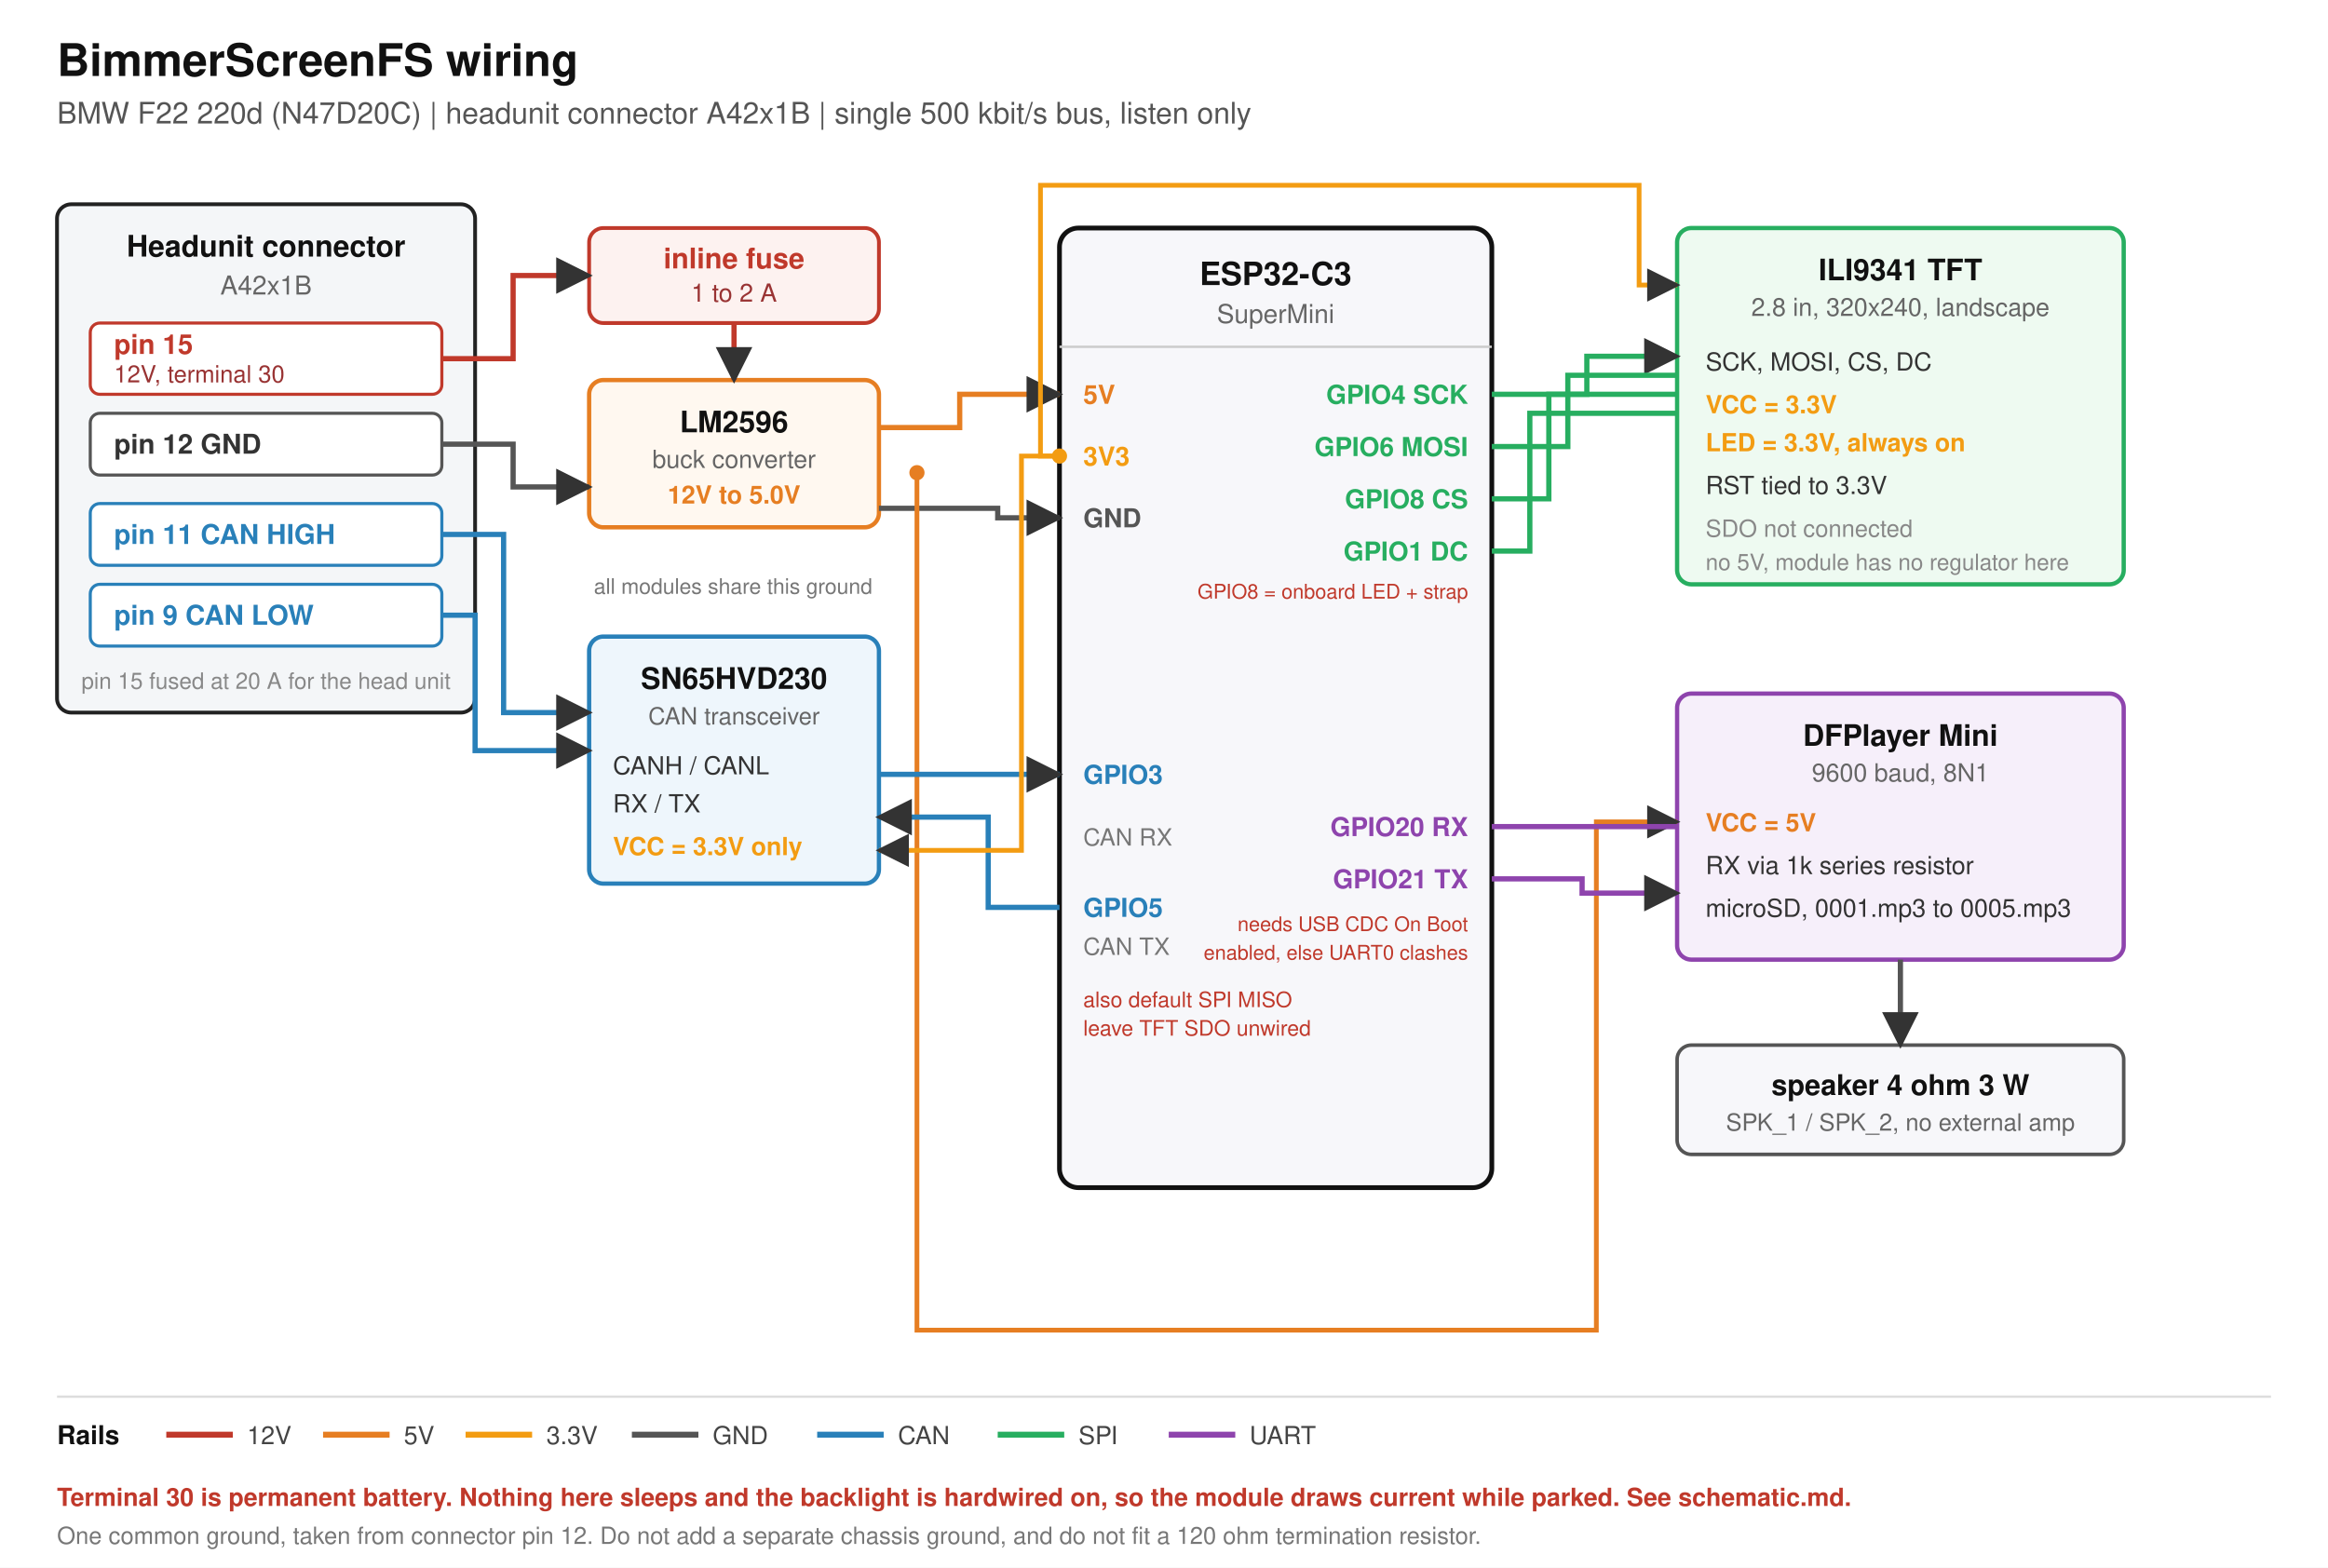
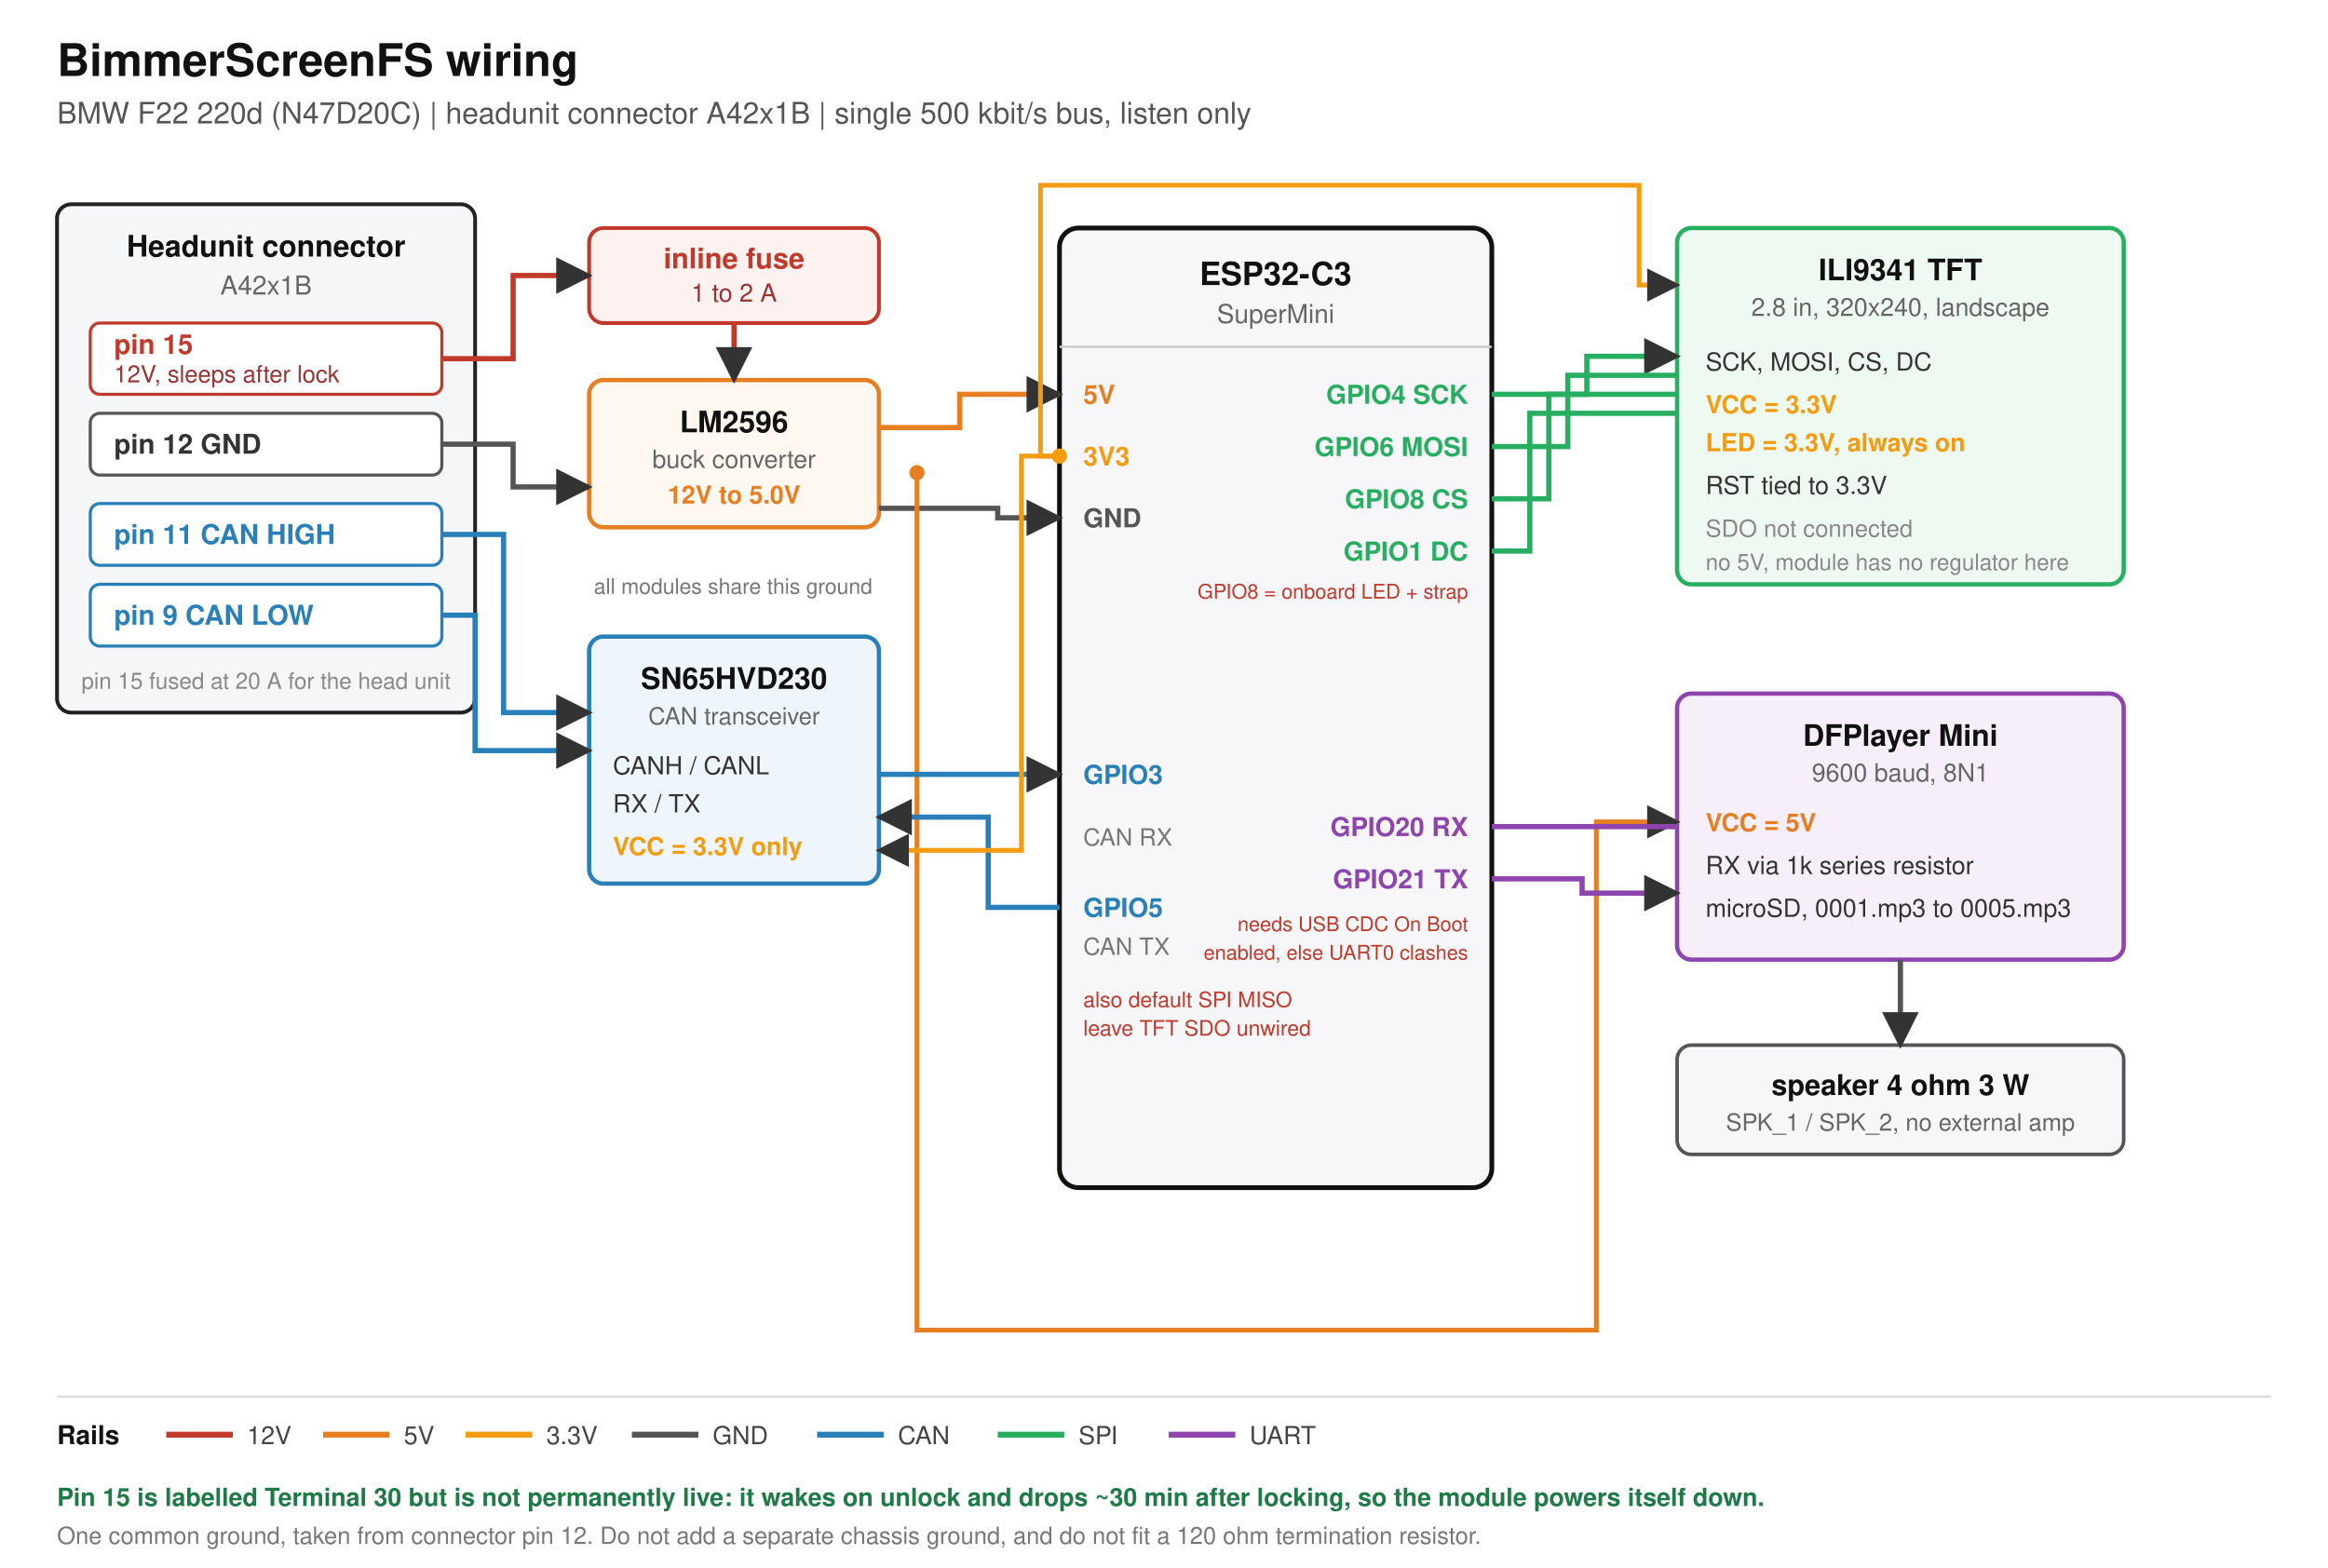
<svg xmlns="http://www.w3.org/2000/svg" viewBox="0 0 980 660" width="980" height="660" font-family="Helvetica, Arial, sans-serif">
  <rect width="980" height="660" fill="#ffffff" />
  <text x="24" y="32" font-size="19" font-weight="700" fill="#111">BimmerScreenFS wiring</text>
  <text x="24" y="52" font-size="12.5" fill="#555">BMW F22 220d (N47D20C) | headunit connector A42x1B | single 500 kbit/s bus, listen only</text>
  <defs>
    <marker id="a" viewBox="0 0 10 10" refX="9" refY="5" markerWidth="7" markerHeight="7" orient="auto-start-reverse">
      <path d="M0,0 L10,5 L0,10 z" fill="#333" />
    </marker>
  </defs>
  <rect x="24" y="86" width="176" height="214" rx="6" fill="#f4f6f8" stroke="#222" stroke-width="1.6" />
  <text x="112" y="108" font-size="12.5" font-weight="700" text-anchor="middle" fill="#111">Headunit connector</text>
  <text x="112" y="124" font-size="11" text-anchor="middle" fill="#666">A42x1B</text>
  <rect x="38" y="136" width="148" height="30" rx="4" fill="#fff" stroke="#c0392b" stroke-width="1.3" />
  <text x="48" y="149" font-size="11.5" font-weight="700" fill="#c0392b">pin 15</text>
-   <text x="48" y="161" font-size="10" fill="#933">12V, terminal 30</text>
+   <text x="48" y="161" font-size="10" fill="#933">12V, sleeps after lock</text>
  <rect x="38" y="174" width="148" height="26" rx="4" fill="#fff" stroke="#555" stroke-width="1.3" />
  <text x="48" y="191" font-size="11.5" font-weight="700" fill="#333">pin 12   GND</text>
  <rect x="38" y="212" width="148" height="26" rx="4" fill="#fff" stroke="#2980b9" stroke-width="1.3" />
  <text x="48" y="229" font-size="11.5" font-weight="700" fill="#2980b9">pin 11   CAN HIGH</text>
  <rect x="38" y="246" width="148" height="26" rx="4" fill="#fff" stroke="#2980b9" stroke-width="1.3" />
  <text x="48" y="263" font-size="11.5" font-weight="700" fill="#2980b9">pin 9    CAN LOW</text>
  <text x="112" y="290" font-size="9.5" text-anchor="middle" fill="#888">pin 15 fused at 20 A for the head unit</text>
  <rect x="248" y="96" width="122" height="40" rx="6" fill="#fdf2f0" stroke="#c0392b" stroke-width="1.6" />
  <text x="309" y="113" font-size="12" font-weight="700" text-anchor="middle" fill="#c0392b">inline fuse</text>
  <text x="309" y="127" font-size="10.5" text-anchor="middle" fill="#933">1 to 2 A</text>
  <rect x="248" y="160" width="122" height="62" rx="6" fill="#fff8f0" stroke="#e67e22" stroke-width="1.8" />
  <text x="309" y="182" font-size="12.5" font-weight="700" text-anchor="middle" fill="#111">LM2596</text>
  <text x="309" y="197" font-size="10.5" text-anchor="middle" fill="#666">buck converter</text>
  <text x="309" y="212" font-size="10.5" font-weight="700" text-anchor="middle" fill="#e67e22">12V to 5.0V</text>
  <rect x="248" y="268" width="122" height="104" rx="6" fill="#eef6fc" stroke="#2980b9" stroke-width="1.8" />
  <text x="309" y="290" font-size="12.5" font-weight="700" text-anchor="middle" fill="#111">SN65HVD230</text>
  <text x="309" y="305" font-size="10" text-anchor="middle" fill="#666">CAN transceiver</text>
  <text x="258" y="326" font-size="10.5" fill="#333">CANH / CANL</text>
  <text x="258" y="342" font-size="10.5" fill="#333">RX / TX</text>
  <text x="258" y="360" font-size="10.5" font-weight="700" fill="#f39c12">VCC = 3.3V only</text>
  <rect x="446" y="96" width="182" height="404" rx="8" fill="#f7f7fa" stroke="#111" stroke-width="2" />
  <text x="537" y="120" font-size="13.5" font-weight="700" text-anchor="middle" fill="#111">ESP32-C3</text>
  <text x="537" y="136" font-size="11" text-anchor="middle" fill="#666">SuperMini</text>
  <line x1="446" y1="146" x2="628" y2="146" stroke="#ccc" stroke-width="1" />
  <text x="456" y="170" font-size="11" font-weight="700" fill="#e67e22">5V</text>
  <text x="456" y="196" font-size="11" font-weight="700" fill="#f39c12">3V3</text>
  <text x="456" y="222" font-size="11" font-weight="700" fill="#555">GND</text>
  <text x="456" y="330" font-size="11" font-weight="700" fill="#2980b9">GPIO3</text>
  <text x="456" y="356" font-size="10" fill="#777">CAN RX</text>
  <text x="456" y="386" font-size="11" font-weight="700" fill="#2980b9">GPIO5</text>
  <text x="456" y="402" font-size="10" fill="#777">CAN TX</text>
  <text x="456" y="424" font-size="9" fill="#c0392b">also default SPI MISO</text>
  <text x="456" y="436" font-size="9" fill="#c0392b">leave TFT SDO unwired</text>
  <text x="618" y="170" font-size="11" font-weight="700" text-anchor="end" fill="#27ae60">GPIO4  SCK</text>
  <text x="618" y="192" font-size="11" font-weight="700" text-anchor="end" fill="#27ae60">GPIO6  MOSI</text>
  <text x="618" y="214" font-size="11" font-weight="700" text-anchor="end" fill="#27ae60">GPIO8  CS</text>
  <text x="618" y="236" font-size="11" font-weight="700" text-anchor="end" fill="#27ae60">GPIO1  DC</text>
  <text x="618" y="252" font-size="8.5" text-anchor="end" fill="#c0392b">GPIO8 = onboard LED + strap</text>
  <text x="618" y="352" font-size="11" font-weight="700" text-anchor="end" fill="#8e44ad">GPIO20  RX</text>
  <text x="618" y="374" font-size="11" font-weight="700" text-anchor="end" fill="#8e44ad">GPIO21  TX</text>
  <text x="618" y="392" font-size="8.5" text-anchor="end" fill="#c0392b">needs USB CDC On Boot</text>
  <text x="618" y="404" font-size="8.5" text-anchor="end" fill="#c0392b">enabled, else UART0 clashes</text>
  <rect x="706" y="96" width="188" height="150" rx="6" fill="#eefaf1" stroke="#27ae60" stroke-width="1.8" />
  <text x="800" y="118" font-size="12.5" font-weight="700" text-anchor="middle" fill="#111">ILI9341 TFT</text>
  <text x="800" y="133" font-size="10.5" text-anchor="middle" fill="#666">2.8 in, 320x240, landscape</text>
  <text x="718" y="156" font-size="10.5" fill="#333">SCK, MOSI, CS, DC</text>
  <text x="718" y="174" font-size="10.5" font-weight="700" fill="#f39c12">VCC = 3.3V</text>
  <text x="718" y="190" font-size="10.5" font-weight="700" fill="#f39c12">LED = 3.3V, always on</text>
  <text x="718" y="208" font-size="10.5" fill="#333">RST tied to 3.3V</text>
  <text x="718" y="226" font-size="10" fill="#888">SDO not connected</text>
  <text x="718" y="240" font-size="9.5" fill="#888">no 5V, module has no regulator here</text>
  <rect x="706" y="292" width="188" height="112" rx="6" fill="#f6effa" stroke="#8e44ad" stroke-width="1.8" />
  <text x="800" y="314" font-size="12.5" font-weight="700" text-anchor="middle" fill="#111">DFPlayer Mini</text>
  <text x="800" y="329" font-size="10.5" text-anchor="middle" fill="#666">9600 baud, 8N1</text>
  <text x="718" y="350" font-size="10.5" font-weight="700" fill="#e67e22">VCC = 5V</text>
  <text x="718" y="368" font-size="10.5" fill="#333">RX via 1k series resistor</text>
  <text x="718" y="386" font-size="10.5" fill="#333">microSD, 0001.mp3 to 0005.mp3</text>
  <rect x="706" y="440" width="188" height="46" rx="6" fill="#f7f7fa" stroke="#555" stroke-width="1.5" />
  <text x="800" y="461" font-size="12" font-weight="700" text-anchor="middle" fill="#111">speaker 4 ohm 3 W</text>
  <text x="800" y="476" font-size="10" text-anchor="middle" fill="#666">SPK_1 / SPK_2, no external amp</text>
  <polyline points="186,151 216,151 216,116 248,116" fill="none" stroke="#c0392b" stroke-width="2.2" marker-end="url(#a)" />
  <polyline points="309,136 309,160" fill="none" stroke="#c0392b" stroke-width="2.2" marker-end="url(#a)" />
  <polyline points="186,187 216,187 216,205 248,205" fill="none" stroke="#555" stroke-width="2.2" marker-end="url(#a)" />
  <polyline points="370,180 404,180 404,166 446,166" fill="none" stroke="#e67e22" stroke-width="2.2" marker-end="url(#a)" />
  <polyline points="370,214 420,214 420,218 446,218" fill="none" stroke="#555" stroke-width="2.2" marker-end="url(#a)" />
  <text x="250" y="250" font-size="9" fill="#777">all modules share this ground</text>
  <polyline points="386,199 386,560 672,560 672,346 706,346" fill="none" stroke="#e67e22" stroke-width="2" marker-end="url(#a)" />
  <circle cx="386" cy="199" r="3.2" fill="#e67e22" />
  <polyline points="186,225 212,225 212,300 248,300" fill="none" stroke="#2980b9" stroke-width="2.2" marker-end="url(#a)" />
  <polyline points="186,259 200,259 200,316 248,316" fill="none" stroke="#2980b9" stroke-width="2.2" marker-end="url(#a)" />
  <polyline points="370,326 408,326 408,326 446,326" fill="none" stroke="#2980b9" stroke-width="2.2" marker-end="url(#a)" />
  <polyline points="446,382 416,382 416,344 370,344" fill="none" stroke="#2980b9" stroke-width="2.2" marker-end="url(#a)" />
  <polyline points="446,192 430,192 430,358 370,358" fill="none" stroke="#f39c12" stroke-width="2" marker-end="url(#a)" />
  <circle cx="446" cy="192" r="3.2" fill="#f39c12" />
  <polyline points="628,166 668,166 668,150 706,150" fill="none" stroke="#27ae60" stroke-width="2.2" marker-end="url(#a)" />
  <polyline points="628,188 660,188 660,158 706,158" fill="none" stroke="#27ae60" stroke-width="2.2" />
  <polyline points="628,210 652,210 652,166 706,166" fill="none" stroke="#27ae60" stroke-width="2.2" />
  <polyline points="628,232 644,232 644,174 706,174" fill="none" stroke="#27ae60" stroke-width="2.2" />
  <polyline points="446,192 438,192 438,78 690,78 690,120 706,120" fill="none" stroke="#f39c12" stroke-width="2" marker-end="url(#a)" />
  <polyline points="628,348 706,348" fill="none" stroke="#8e44ad" stroke-width="2.2" />
  <polyline points="628,370 666,370 666,376 706,376" fill="none" stroke="#8e44ad" stroke-width="2.2" marker-end="url(#a)" />
  <polyline points="800,404 800,440" fill="none" stroke="#555" stroke-width="2.2" marker-end="url(#a)" />
  <line x1="24" y1="588" x2="956" y2="588" stroke="#ddd" stroke-width="1" />
  <text x="24" y="608" font-size="11" font-weight="700" fill="#111">Rails</text>
  <line x1="70" y1="604" x2="98" y2="604" stroke="#c0392b" stroke-width="2.5" />
  <text x="104" y="608" font-size="10.5" fill="#444">12V</text>
  <line x1="136" y1="604" x2="164" y2="604" stroke="#e67e22" stroke-width="2.5" />
  <text x="170" y="608" font-size="10.5" fill="#444">5V</text>
  <line x1="196" y1="604" x2="224" y2="604" stroke="#f39c12" stroke-width="2.5" />
  <text x="230" y="608" font-size="10.5" fill="#444">3.3V</text>
  <line x1="266" y1="604" x2="294" y2="604" stroke="#555" stroke-width="2.5" />
  <text x="300" y="608" font-size="10.5" fill="#444">GND</text>
  <line x1="344" y1="604" x2="372" y2="604" stroke="#2980b9" stroke-width="2.5" />
  <text x="378" y="608" font-size="10.5" fill="#444">CAN</text>
  <line x1="420" y1="604" x2="448" y2="604" stroke="#27ae60" stroke-width="2.5" />
  <text x="454" y="608" font-size="10.5" fill="#444">SPI</text>
  <line x1="492" y1="604" x2="520" y2="604" stroke="#8e44ad" stroke-width="2.5" />
  <text x="526" y="608" font-size="10.5" fill="#444">UART</text>
-   <text x="24" y="634" font-size="10.5" fill="#c0392b" font-weight="700">Terminal 30 is permanent battery. Nothing here sleeps and the backlight is hardwired on, so the module draws current while parked. See schematic.md.</text>
+   <text x="24" y="634" font-size="10.5" fill="#1e7a46" font-weight="700">Pin 15 is labelled Terminal 30 but is not permanently live: it wakes on unlock and drops ~30 min after locking, so the module powers itself down.</text>
  <text x="24" y="650" font-size="10" fill="#777">One common ground, taken from connector pin 12. Do not add a separate chassis ground, and do not fit a 120 ohm termination resistor.</text>
</svg>
